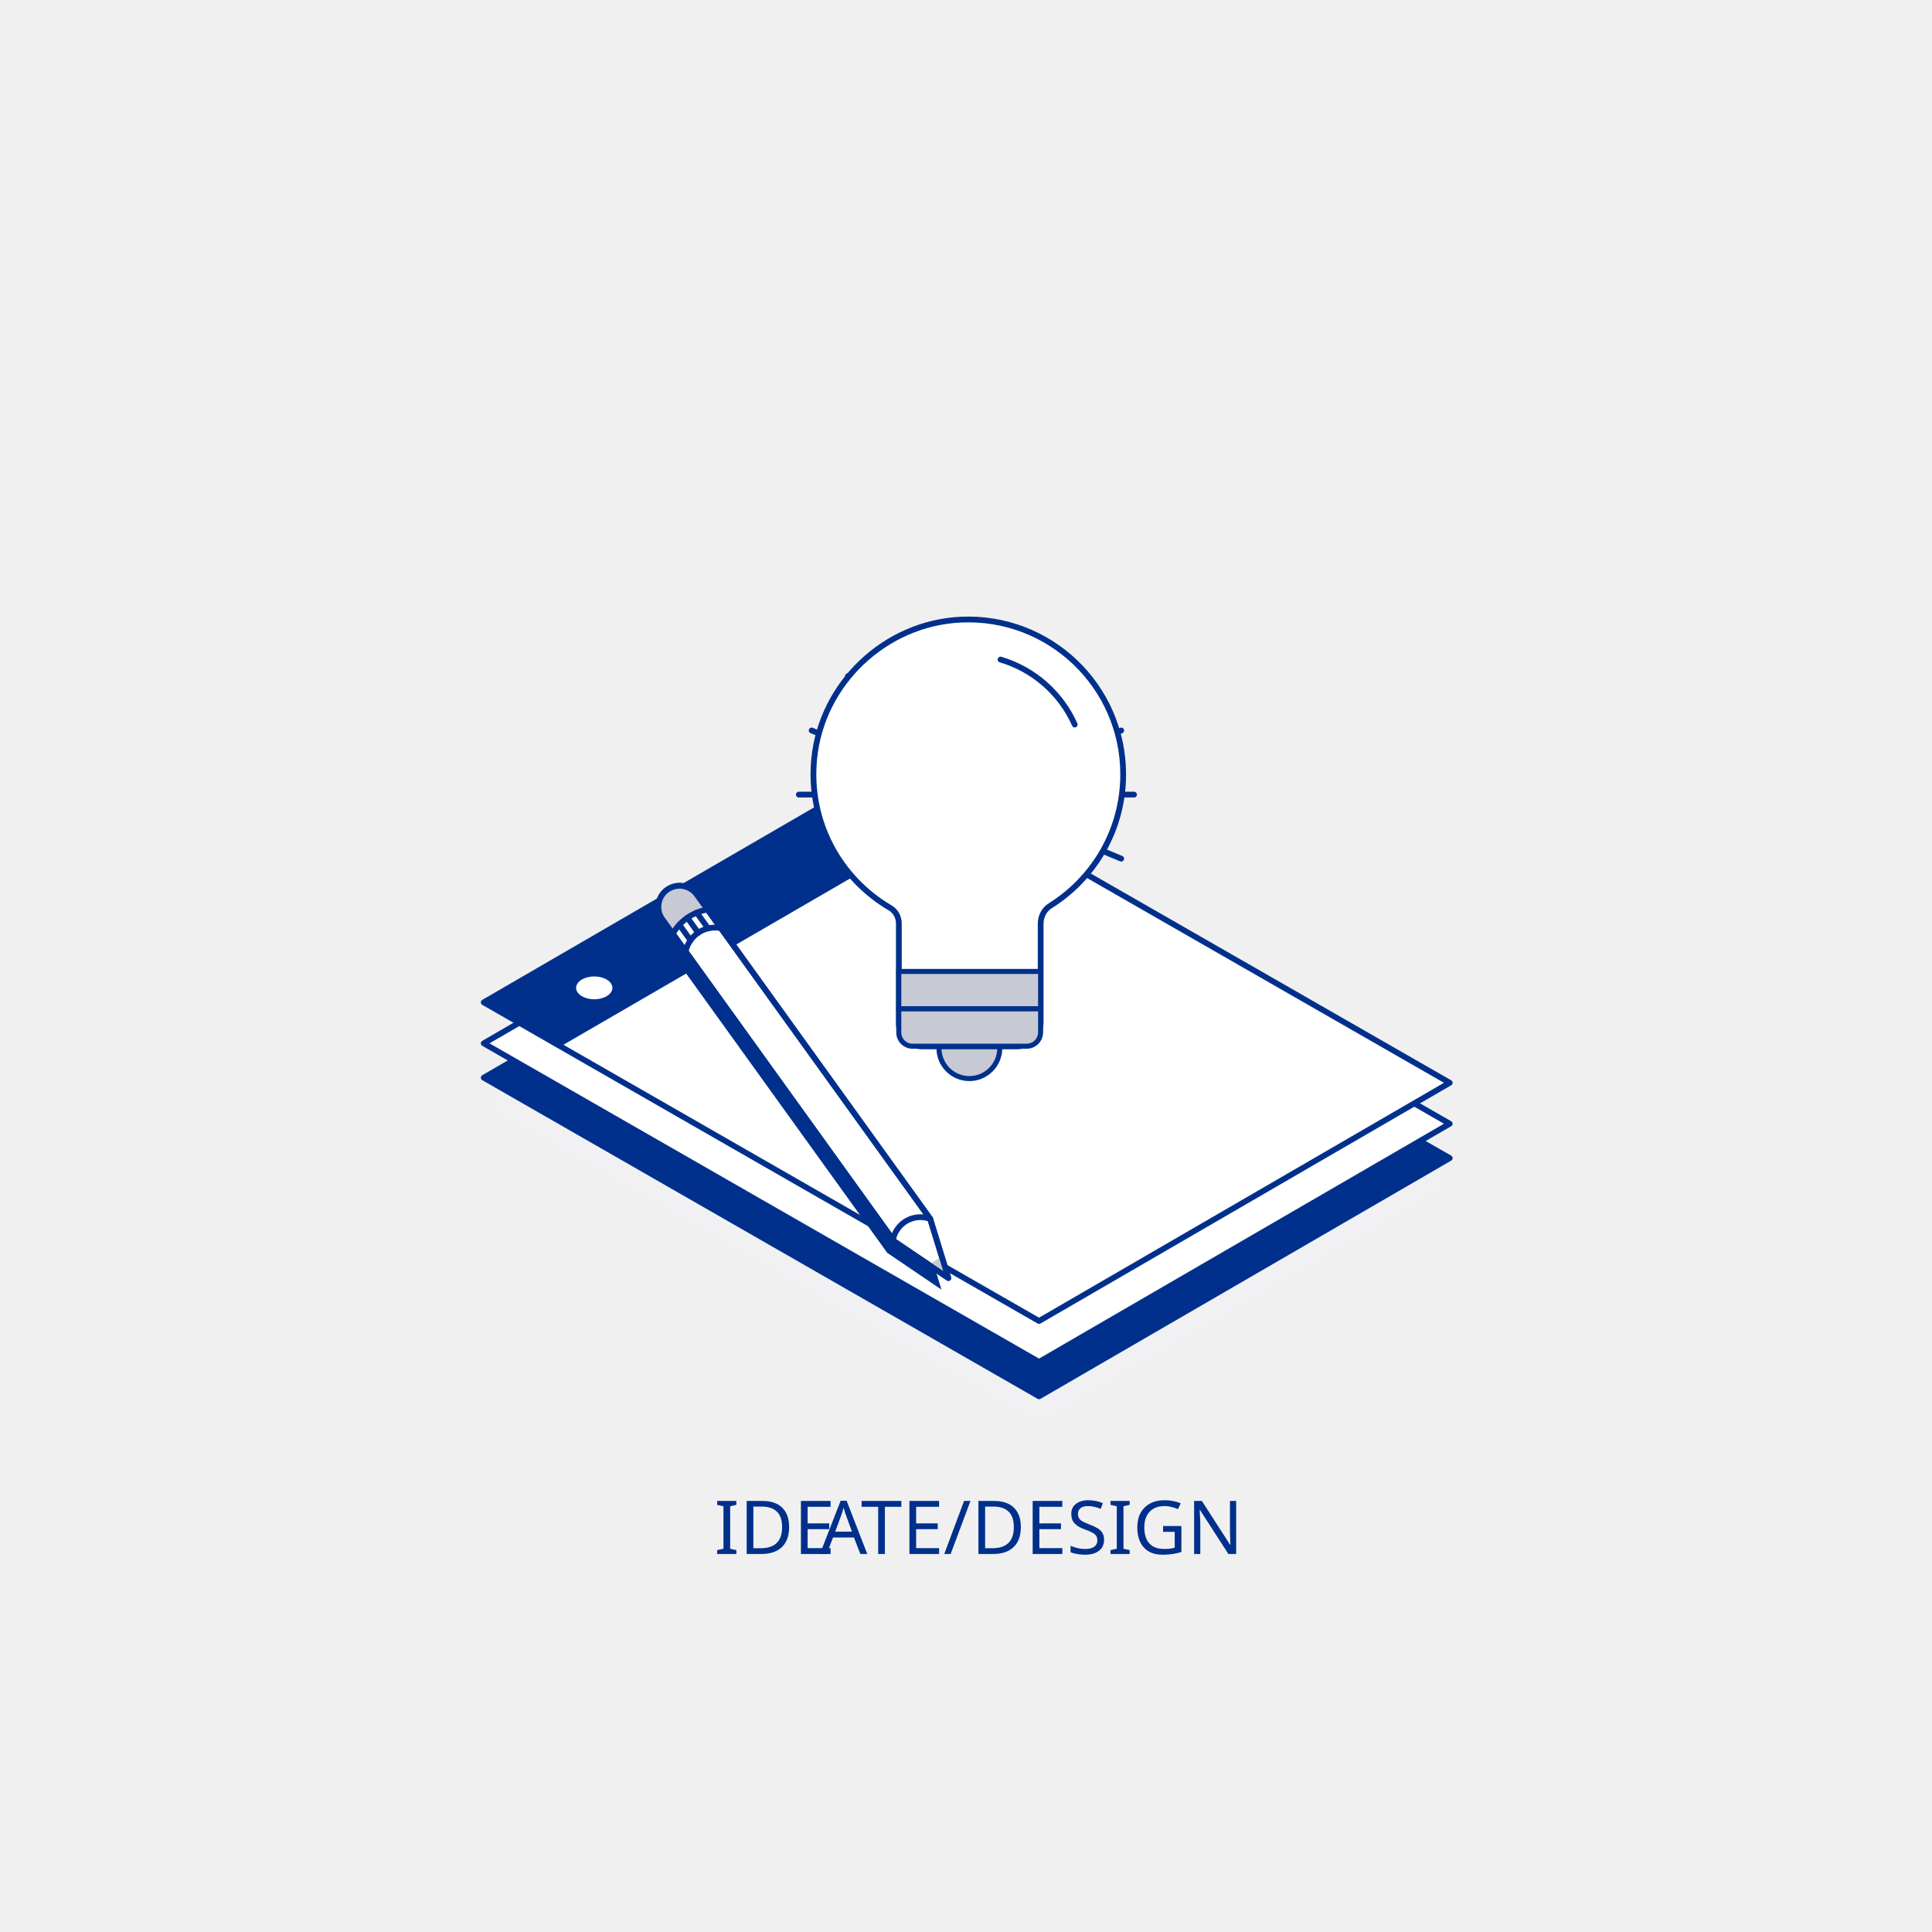
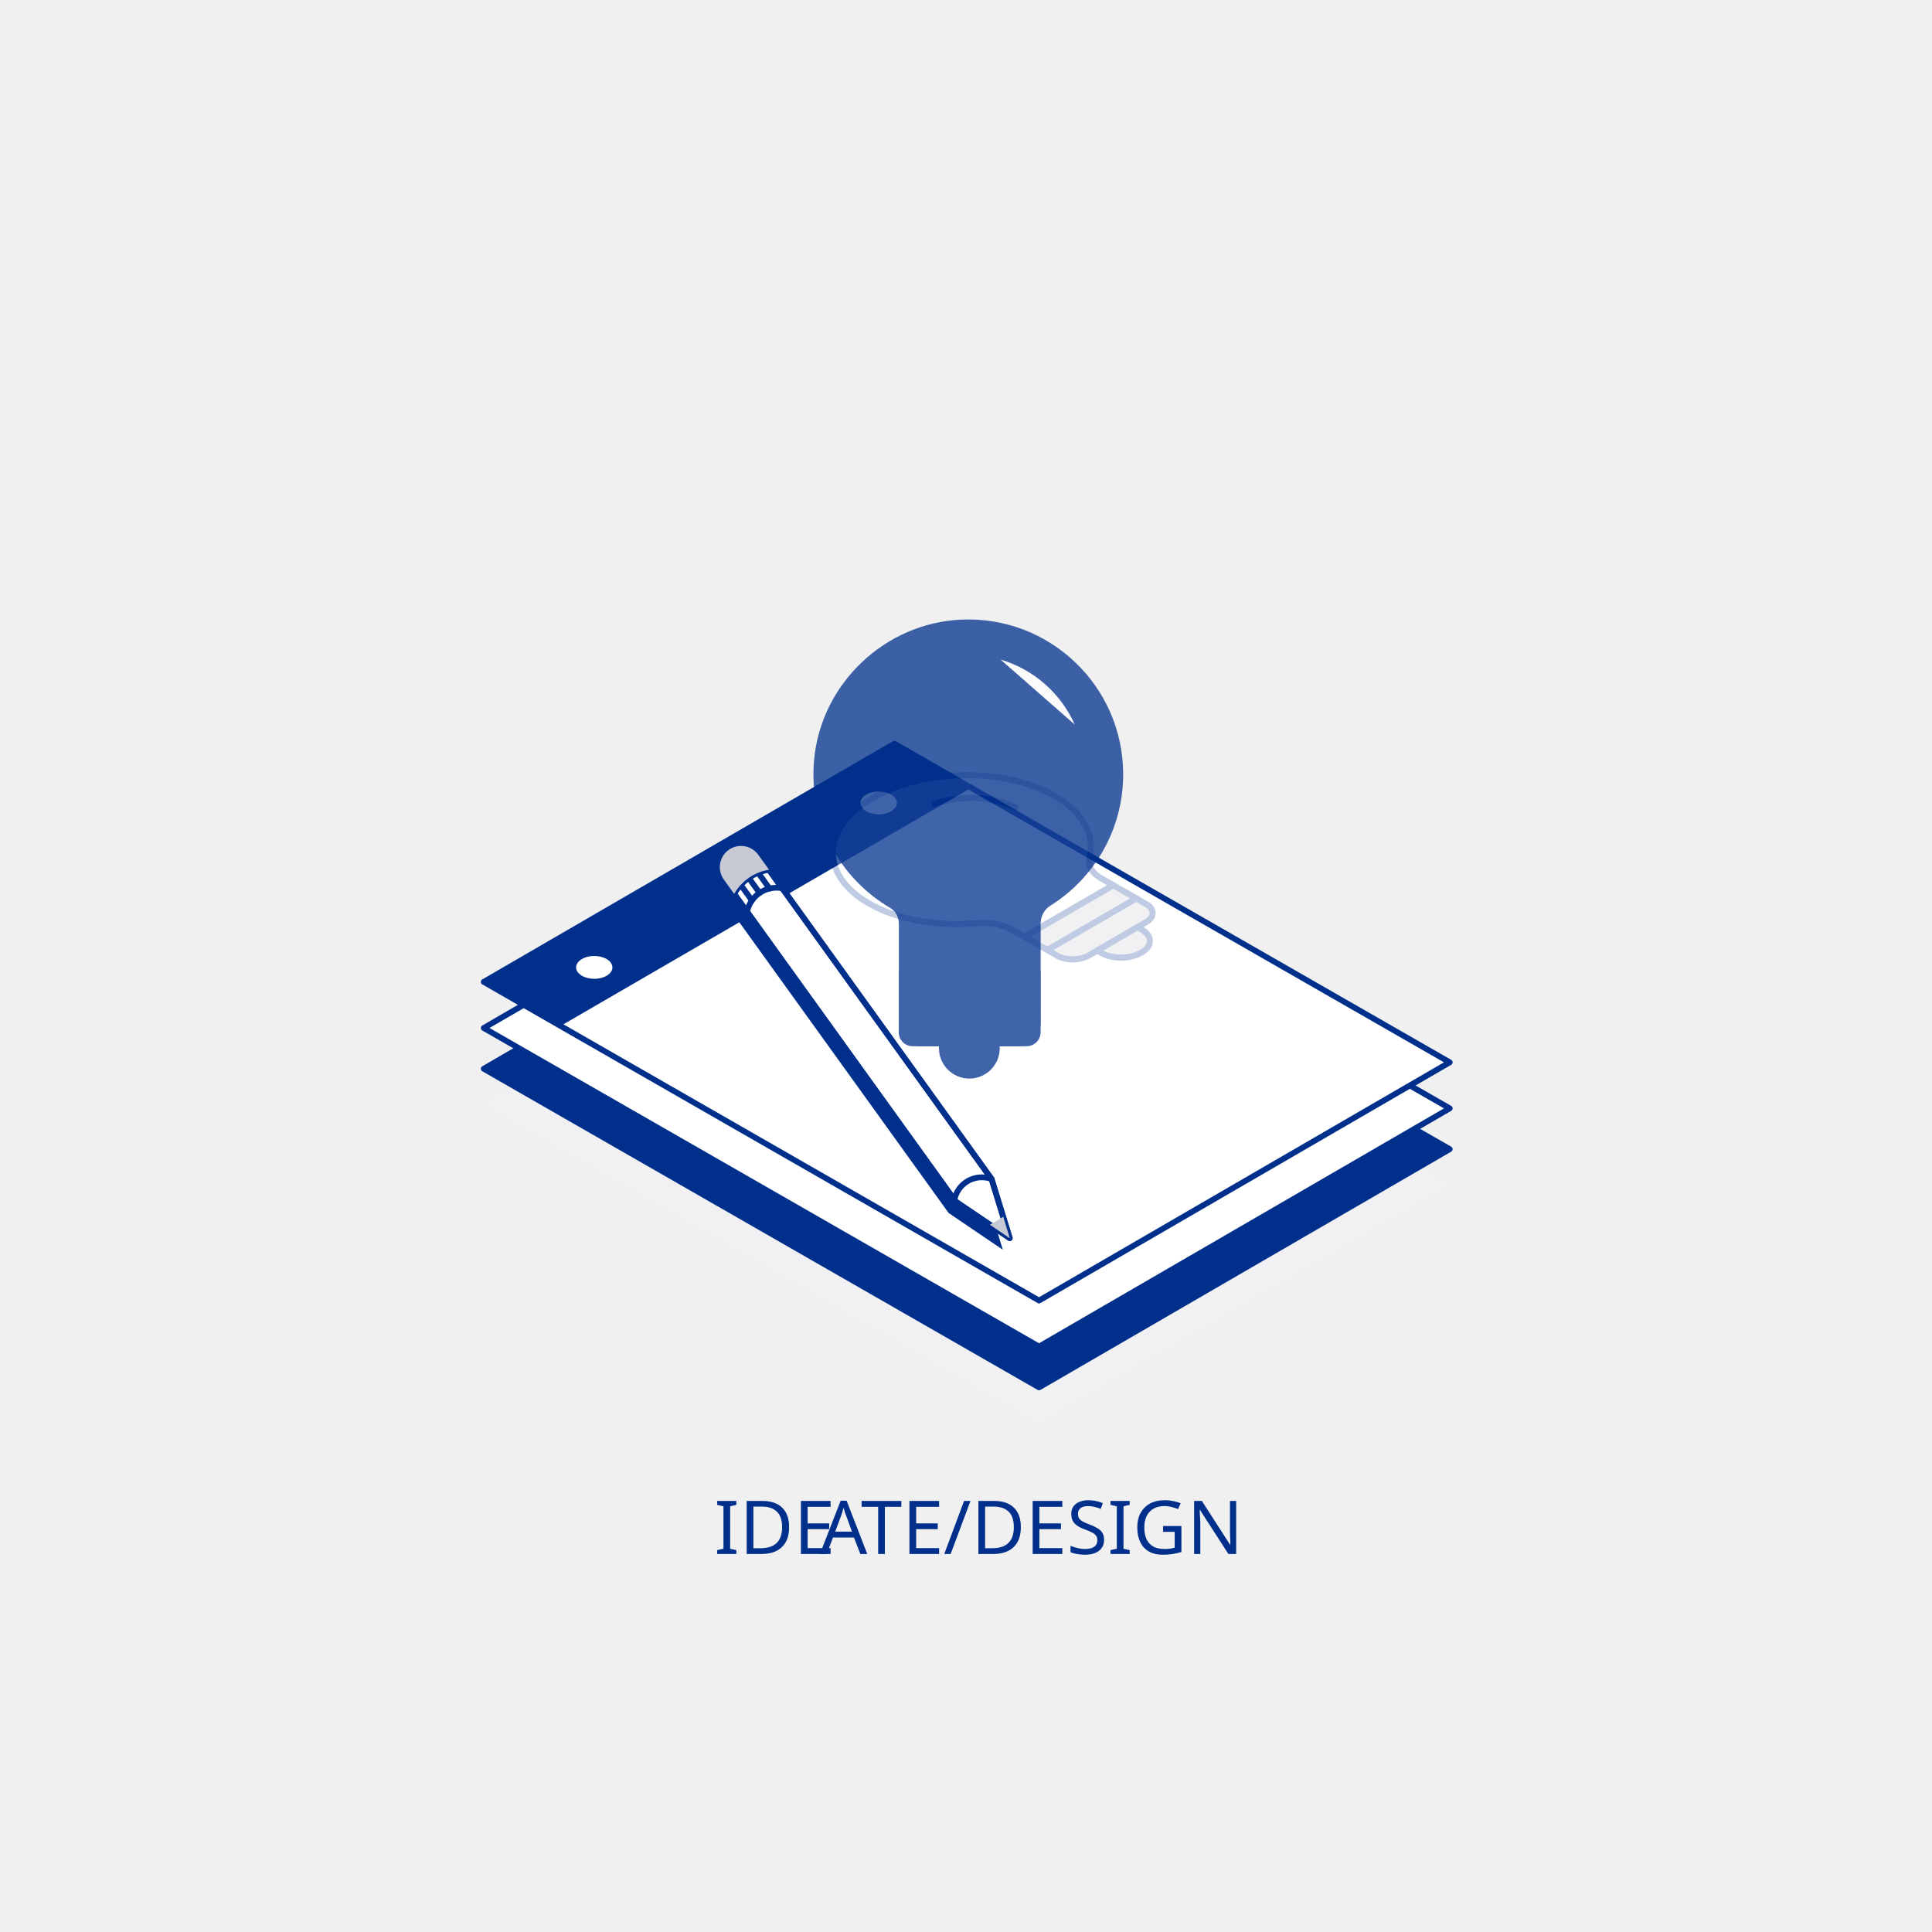
- <svg xmlns="http://www.w3.org/2000/svg" id="Layer_1_copy_3" data-name="Layer 1 copy 3" viewBox="0 0 288 288">
+ <svg xmlns="http://www.w3.org/2000/svg" id="Layer_1_copy_2" data-name="Layer 1 copy 2" viewBox="0 0 288 288">
  <defs>
    <style>
-       .cls-1, .cls-2 {
-         fill: none;
-       }
- 
-       .cls-3, .cls-4 {
+       .cls-1 {
        fill: #c7c9d4;
      }

-       .cls-5, .cls-4, .cls-6, .cls-2 {
-         stroke: #00308c;
-       }
- 
-       .cls-5, .cls-7 {
+       .cls-2 {
        fill: #fff;
      }

-       .cls-5, .cls-6, .cls-2 {
+       .cls-3, .cls-4, .cls-5 {
+         fill: #00308c;
+       }
+ 
+       .cls-3, .cls-6 {
+         stroke: #00308c;
        stroke-linecap: round;
        stroke-linejoin: round;
        stroke-width: .86px;
      }

-       .cls-4 {
-         stroke-miterlimit: 10;
-         stroke-width: .75px;
-       }
- 
-       .cls-6, .cls-8, .cls-9 {
-         fill: #00308c;
-       }
- 
-       .cls-10 {
+       .cls-7 {
        fill: #f1f1f4;
      }

-       .cls-9 {
+       .cls-5 {
        font-family: DIN2014-Regular, 'DIN 2014';
        font-size: 11.08px;
      }

-       .cls-11 {
+       .cls-8 {
        letter-spacing: -.03em;
      }

-       .cls-12 {
-         clip-path: url(#clippath);
+       .cls-6 {
+         fill: none;
      }
    </style>
-     <clipPath id="clippath">
-       <rect class="cls-1" x="137.25" y="155.72" width="15.36" height="6.19" />
-     </clipPath>
  </defs>
-   <text class="cls-9" transform="translate(106.47 231.65)">
+   <text class="cls-5" transform="translate(106.47 231.65)">
    <tspan x="0" y="0">IDE</tspan>
-     <tspan class="cls-11" x="15.75" y="0">A</tspan>
+     <tspan class="cls-8" x="15.75" y="0">A</tspan>
    <tspan x="21.86" y="0">TE/DESIGN</tspan>
  </text>
-   <polygon id="Pad_Shadow" data-name="Pad Shadow" class="cls-10" points="216.11 176.56 133.32 129.07 72.11 164.58 154.89 212.07 216.11 176.56" />
-   <polygon id="Pad_Bottom" data-name="Pad Bottom" class="cls-6" points="216.11 172.64 133.32 125.15 72.11 160.65 154.89 208.15 216.11 172.64" />
+   <polygon id="Pad_Shadow" data-name="Pad Shadow" class="cls-7" points="216.11 176.56 133.32 129.07 72.11 164.58 154.89 212.07 216.11 176.56" />
+   <polygon id="Pad_Bottom" data-name="Pad Bottom" class="cls-3" points="216.11 171.305 133.32 123.815 72.11 159.317 154.89 206.815 216.11 171.305" />
  <g id="Pad_Middle" data-name="Pad Middle">
-     <polygon class="cls-7" points="216.11 167.51 133.32 120.02 72.11 155.53 154.89 203.02 216.11 167.51" />
-     <polygon class="cls-2" points="216.11 167.51 133.32 120.02 72.11 155.53 154.89 203.02 216.11 167.51" />
+     <polygon class="cls-2" points="216.11 165.222 133.32 117.732 72.11 153.242 154.89 200.732 216.11 165.222" />
+     <polygon class="cls-6" points="216.11 165.222 133.32 117.732 72.11 153.242 154.89 200.732 216.11 165.222" />
  </g>
  <g id="Pad_Top" data-name="Pad Top">
-     <polygon class="cls-7" points="216.11 161.41 133.32 113.91 72.11 149.42 154.89 196.92 216.11 161.41" />
-     <polygon class="cls-2" points="216.11 161.41 133.32 113.91 72.11 149.42 154.89 196.92 216.11 161.41" />
-     <path class="cls-8" d="M133.32,113.91l-61.22,35.51,11.46,6.57,61.22-35.51-11.46-6.57ZM88.59,148.96c-1.49,0-2.71-.76-2.71-1.7s1.21-1.7,2.71-1.7,2.7.76,2.7,1.7-1.21,1.7-2.7,1.7M130.99,124.44c-1.49,0-2.71-.76-2.71-1.7s1.21-1.7,2.71-1.7,2.71.76,2.71,1.7-1.21,1.7-2.71,1.7" />
+     <polygon class="cls-2" points="216.11 158.359 133.32 110.86 72.11 146.37 154.89 193.869 216.11 158.359" />
+     <polygon class="cls-6" points="216.11 158.359 133.32 110.86 72.11 146.37 154.89 193.869 216.11 158.359" />
+     <path class="cls-4" d="M133.32,110.86l-61.22,35.51 11.46,6.57 61.22,-35.51 -11.46,-6.57ZM88.59,145.91c-1.49,0.00,-2.71,-0.76,-2.71,-1.70s1.21,-1.70,2.71,-1.70 2.70,0.76,2.70,1.70 -1.21,1.70,-2.70,1.70M130.99,121.39c-1.49,0.00,-2.71,-0.76,-2.71,-1.70s1.21,-1.70,2.71,-1.70 2.71,0.76,2.71,1.70 -1.21,1.70,-2.71,1.70" />
  </g>
-   <g id="Beam">
-     <line class="cls-5" x1="144.07" y1="100.70" x2="144.07" y2="93.47" />
-     <line class="cls-5" x1="137.27" y1="102.06" x2="134.50" y2="95.37" />
-     <line class="cls-5" x1="131.52" y1="105.90" x2="126.40" y2="100.78" />
-     <line class="cls-5" x1="127.67" y1="111.66" x2="120.99" y2="108.89" />
-     <line class="cls-5" x1="167.14" y1="128.00" x2="160.46" y2="125.23" />
-     <line class="cls-5" x1="126.32" y1="118.45" x2="119.08" y2="118.45" />
-     <line class="cls-5" x1="169.05" y1="118.45" x2="161.80" y2="118.45" />
-     <line class="cls-5" x1="127.67" y1="125.23" x2="120.99" y2="128.00" />
-     <line class="cls-5" x1="167.14" y1="108.89" x2="160.46" y2="111.66" />
-     <line class="cls-5" x1="161.73" y1="100.78" x2="156.61" y2="105.90" />
-     <line class="cls-5" x1="153.62" y1="95.37" x2="150.86" y2="102.06" />
+   <g id="Bulb_One" opacity="0.25" transform="translate(-10.12, -21.51) scale(1.06)">
+     <path class="cls-1" d="M169.33,146.63l1.44.83c1.2.69,1.16,1.83-.08,2.54l-8.02,4.65c-1.24.72-3.21.74-4.41.06l-1.44-.83,12.51-7.25Z" />
+     <path class="cls-6" d="M169.33,146.63l1.44.83c1.2.69,1.16,1.83-.08,2.54l-8.02,4.65c-1.24.72-3.21.74-4.41.06l-1.44-.83,12.51-7.25Z" />
+     <path class="cls-2" d="M157.87,132.22c4.08,2.34,5.7,5.58,4.89,8.7-.27,1.06.31,2.12,1.59,2.86l1.75,1-12.51,7.25-1.75-1c-1.28-.74-3.11-1.07-4.95-.91-5.42.48-11.05-.43-15.13-2.77-6.97-4-6.76-10.64.47-14.82,7.23-4.18,18.66-4.32,25.63-.32" />
+     <path class="cls-6" d="M157.87,132.22c4.08,2.34,5.7,5.58,4.89,8.7-.27,1.06.31,2.12,1.59,2.86l1.75,1-12.51,7.25-1.75-1c-1.28-.74-3.11-1.07-4.95-.91-5.42.48-11.05-.43-15.13-2.77-6.97-4-6.76-10.64.47-14.82,7.23-4.18,18.66-4.32,25.63-.32Z" />
+     <polygon class="cls-1" points="153.61 152.04 166.11 144.79 169.33 146.63 156.82 153.89 153.61 152.04" />
+     <polygon class="cls-6" points="153.61 152.04 166.11 144.79 169.33 146.63 156.82 153.89 153.61 152.04" />
+     <path class="cls-1" d="M169.52,150.69l.63.36c.76.43,1.12,1.01,1.11,1.59-.02.58-.42,1.17-1.2,1.62-1.56.91-4.06.94-5.57.07l-.63-.36,5.67-3.29Z" />
+     <path class="cls-6" d="M169.52,150.69l.63.36c.76.43,1.12,1.01,1.11,1.59-.02.58-.42,1.17-1.2,1.62-1.56.91-4.06.94-5.57.07l-.63-.36,5.67-3.29Z" />
+     <path class="cls-2" d="M140.91,133.35c.73-.25,3.31-1.08,6.62-.79,2.47.21,4.09.94,4.77,1.28" />
+     <path class="cls-6" d="M140.91,133.35c.73-.25,3.31-1.08,6.62-.79,2.47.21,4.09.94,4.77,1.28" />
  </g>
-   <g id="Pencil">
-     <polygon class="cls-8" points="103.33 135.76 97.84 138.95 132.26 186.76 140.34 192.24 137.63 183.41 103.33 135.76" />
-     <path class="cls-7" d="M98.75,137.05l34.54,47.99,8.08,5.47-2.71-8.82-34.79-48.33c-.97-1.35-2.82-1.72-4.24-.84-1.55.97-1.96,3.04-.89,4.53" />
-     <path class="cls-2" d="M98.75,137.05l34.54,47.99,8.08,5.47-2.71-8.82-34.79-48.33c-.97-1.35-2.82-1.72-4.24-.84-1.55.97-1.96,3.04-.89,4.53Z" />
-     <polygon class="cls-3" points="141.37 190.52 140.4 187.32 138.41 188.51 141.37 190.52" />
-     <path class="cls-2" d="M133.12,184.8c.37-1.92,2.06-3.36,4.09-3.36.51,0,1,.09,1.46.26" />
-     <path class="cls-3" d="M103.88,133.36c-.97-1.35-2.82-1.72-4.24-.84-1.55.97-1.96,3.04-.89,4.53l1.54,2.14c1.07-1.89,2.97-3.25,5.2-3.6l-1.61-2.23Z" />
-     <path class="cls-2" d="M107.47,138.35c-.28-.05-.57-.08-.86-.08-2.17,0-3.98,1.53-4.41,3.58" />
-     <path class="cls-2" d="M105.49,135.59c-2.23.35-4.12,1.71-5.2,3.6" />
-     <line class="cls-2" x1="103.86" y1="136.04" x2="105.55" y2="138.39" />
-     <line class="cls-2" x1="102.47" y1="136.81" x2="104.08" y2="139.05" />
-     <line class="cls-2" x1="101.27" y1="137.85" x2="102.94" y2="140.17" />
-     <path class="cls-2" d="M98.75,137.05l34.54,47.99,8.08,5.47-2.71-8.82-34.79-48.33c-.97-1.35-2.82-1.72-4.24-.84-1.55.97-1.96,3.04-.89,4.53Z" />
-   </g>
-   <g id="Bulb_Two">
+   <g id="Bulb_Two" opacity="0.75">
    <g class="cls-12">
      <circle class="cls-4" cx="144.5" cy="156.25" r="4.53" />
    </g>
    <path class="cls-5" d="M167.43,115.43c0-13.12-10.95-23.69-24.22-23.06-11.29.54-20.75,9.5-21.84,20.76-.92,9.45,3.88,17.85,11.33,22.21.82.48,1.29,1.38,1.29,2.33v14.86c0,1.9,1.54,3.45,3.45,3.45h14.16c1.95,0,3.53-1.58,3.53-3.53v-14.76c0-1.08.52-2.1,1.43-2.67,6.52-4.08,10.87-11.32,10.87-19.58Z" />
    <rect class="cls-4" x="133.98" y="144.81" width="21.14" height="5.57" />
    <path class="cls-4" d="M133.98,150.39h21.14v3.49c0,1.15-.93,2.08-2.08,2.08h-17c-1.14,0-2.06-.92-2.06-2.06v-3.51h0Z" />
    <path class="cls-2" d="M149.15,98.32c4.95,1.46,8.99,5.04,11.06,9.69" />
  </g>
+   <g id="Pencil">
+     <polygon class="cls-4" points="112.486 129.821 106.994 133.011 141.414 180.823 149.494 186.301 146.786 177.473 112.486 129.821" />
+     <path class="cls-2" d="M107.90,131.11l34.54,47.99 8.08,5.47 -2.71,-8.82 -34.79,-48.33c-0.97,-1.35,-2.82,-1.72,-4.24,-0.84 -1.55,0.97,-1.96,3.04,-0.89,4.53" />
+     <path class="cls-6" d="M107.90,131.11l34.54,47.99 8.08,5.47 -2.71,-8.82 -34.79,-48.33c-0.97,-1.35,-2.82,-1.72,-4.24,-0.84 -1.55,0.97,-1.96,3.04,-0.89,4.53Z" />
+     <path class="cls-6" d="M142.27,178.86c0.37,-1.92,2.06,-3.36,4.09,-3.36 0.51,0.00,1.00,0.09,1.46,0.26" />
+     <path class="cls-6" d="M116.63,132.41c-0.28,-0.05,-0.57,-0.08,-0.86,-0.08 -2.17,0.00,-3.98,1.53,-4.41,3.58" />
+     <path class="cls-6" d="M114.64,129.65c-2.23,0.35,-4.12,1.71,-5.20,3.60" />
+     <line class="cls-6" x1="113.02" y1="130.10" x2="114.71" y2="132.45" />
+     <line class="cls-6" x1="111.62" y1="130.87" x2="113.23" y2="133.11" />
+     <line class="cls-6" x1="110.42" y1="131.91" x2="112.09" y2="134.23" />
+     <path class="cls-6" d="M107.90,131.11l34.54,47.99 8.08,5.47 -2.71,-8.82 -34.79,-48.33c-0.97,-1.35,-2.82,-1.72,-4.24,-0.84 -1.55,0.97,-1.96,3.04,-0.89,4.53Z" />
+     <polygon class="cls-1" points="150.526 184.581 149.554 181.383 147.564 182.571 150.526 184.581" />
+     <path class="cls-1" d="M113.03,127.42c-0.97,-1.35,-2.82,-1.72,-4.24,-0.84 -1.55,0.97,-1.96,3.04,-0.89,4.53l1.54,2.14c1.07,-1.89,2.97,-3.25,5.20,-3.60l-1.61,-2.23Z" />
+   </g>
</svg>
